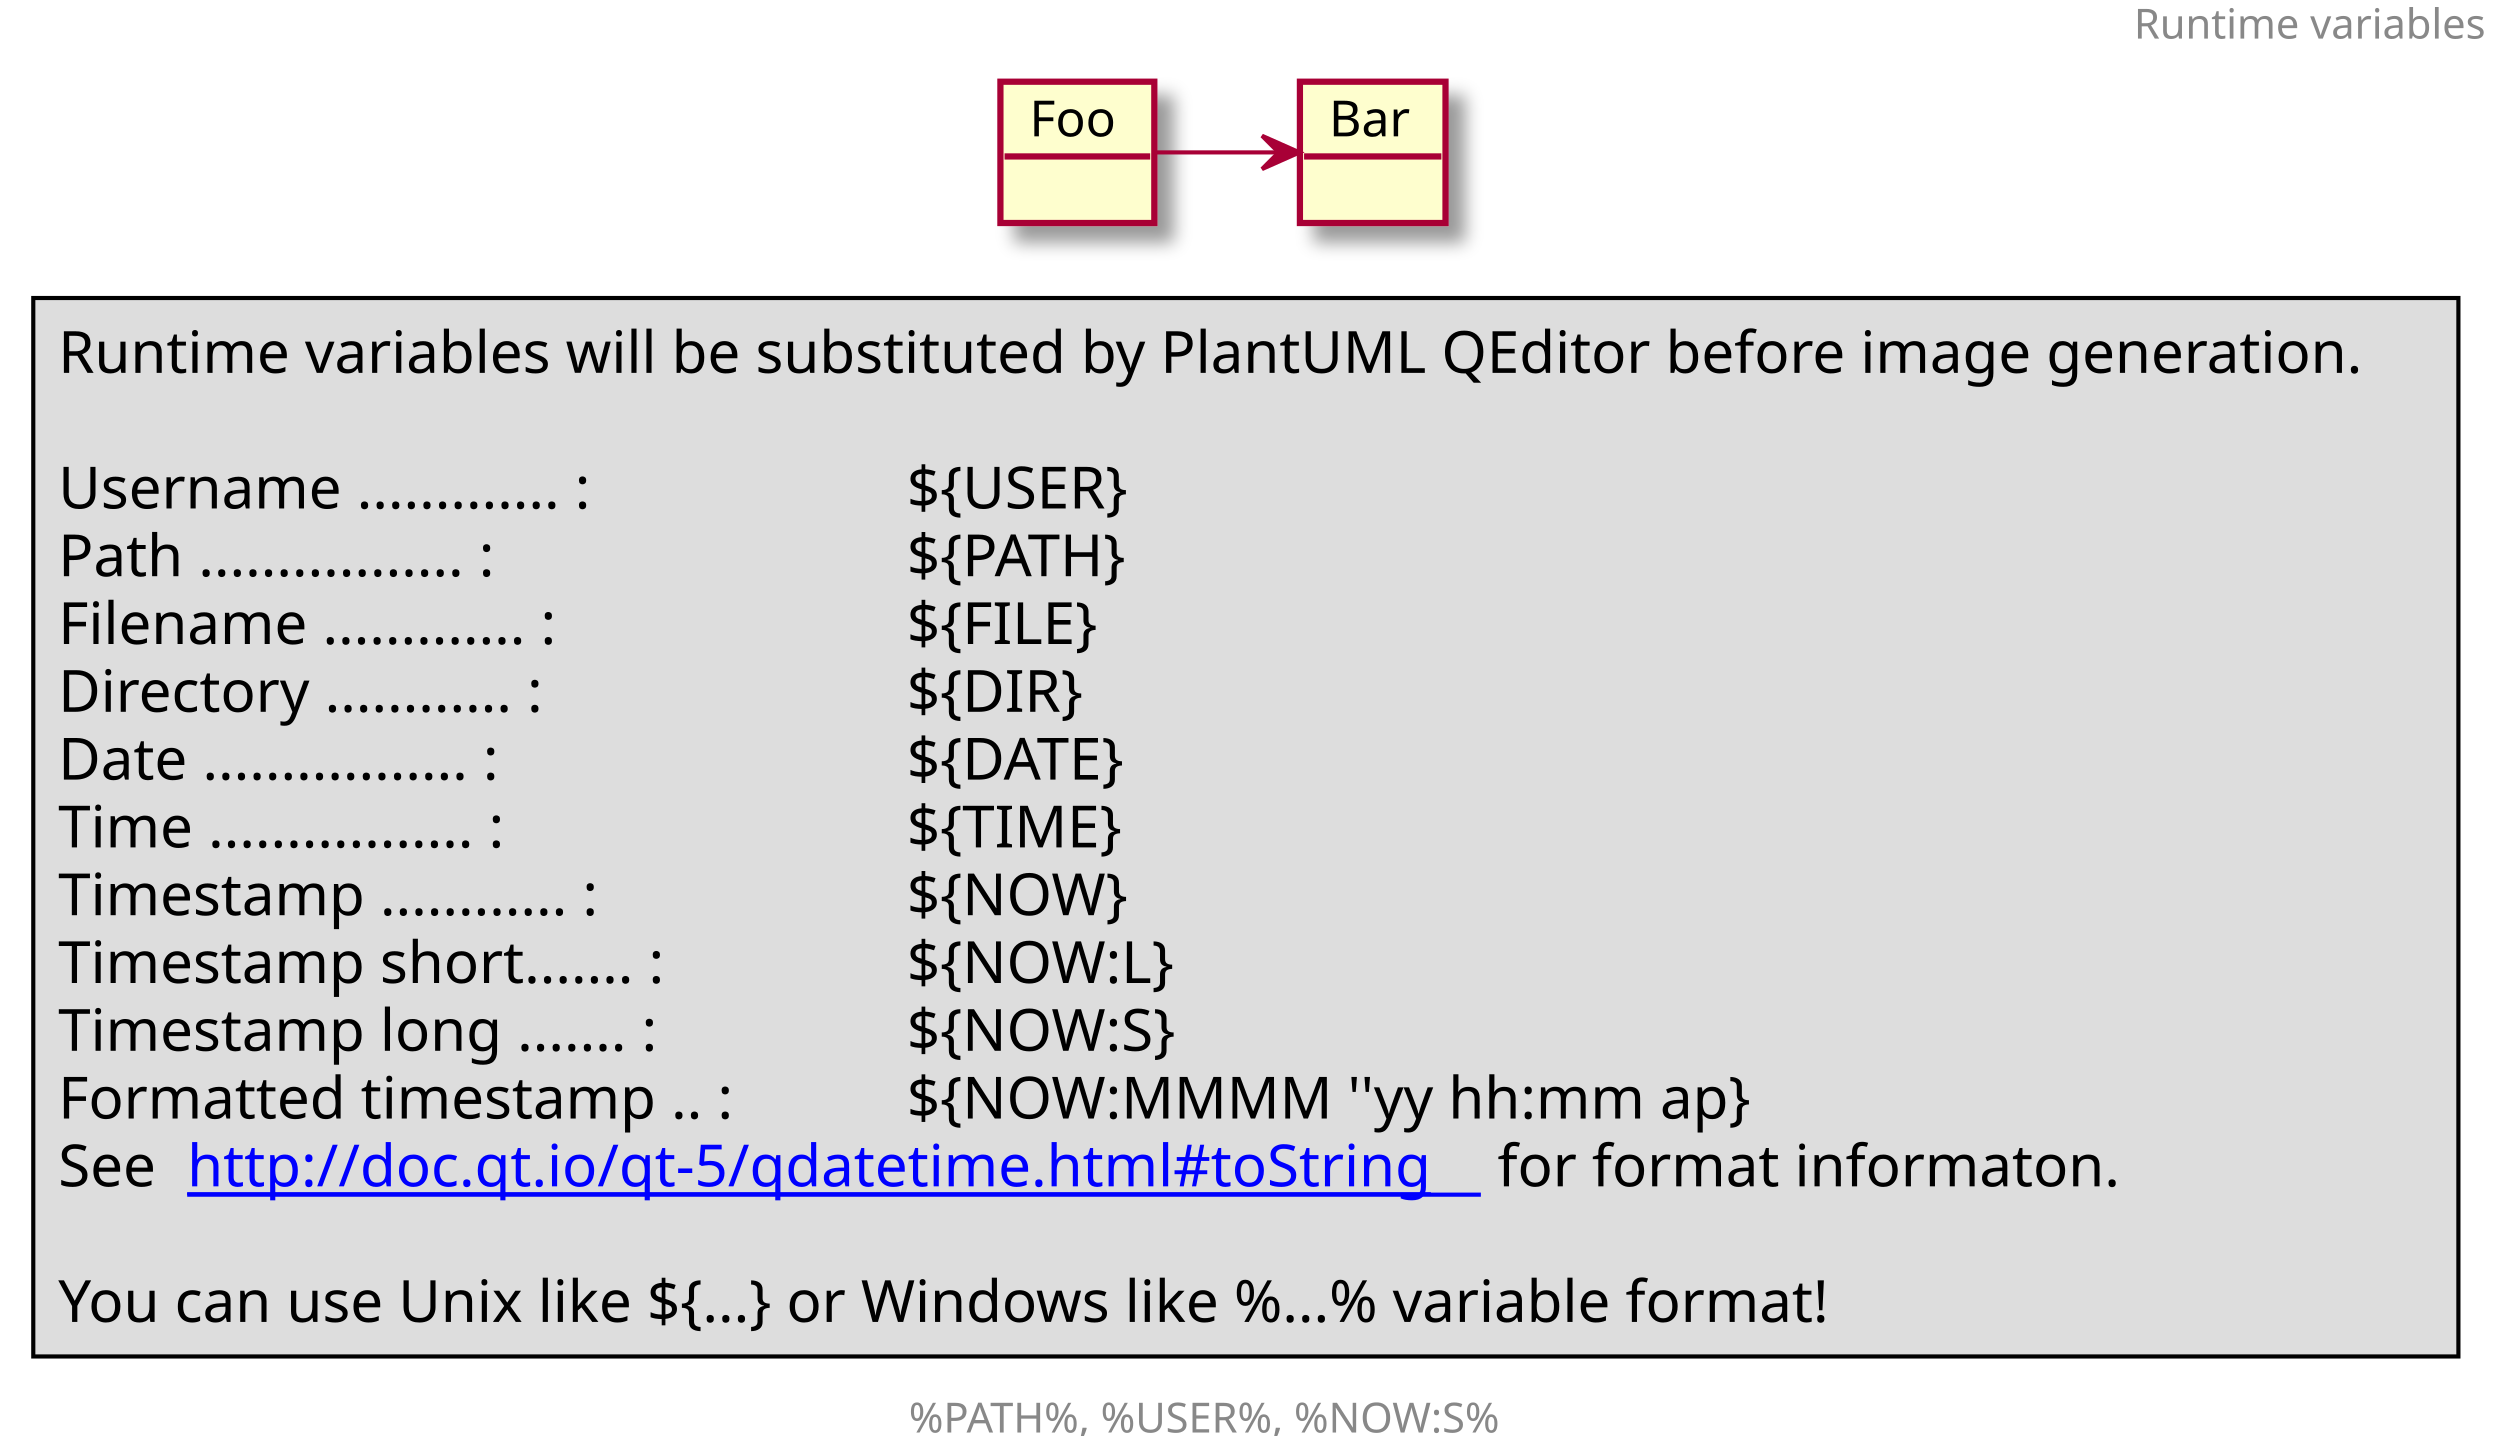
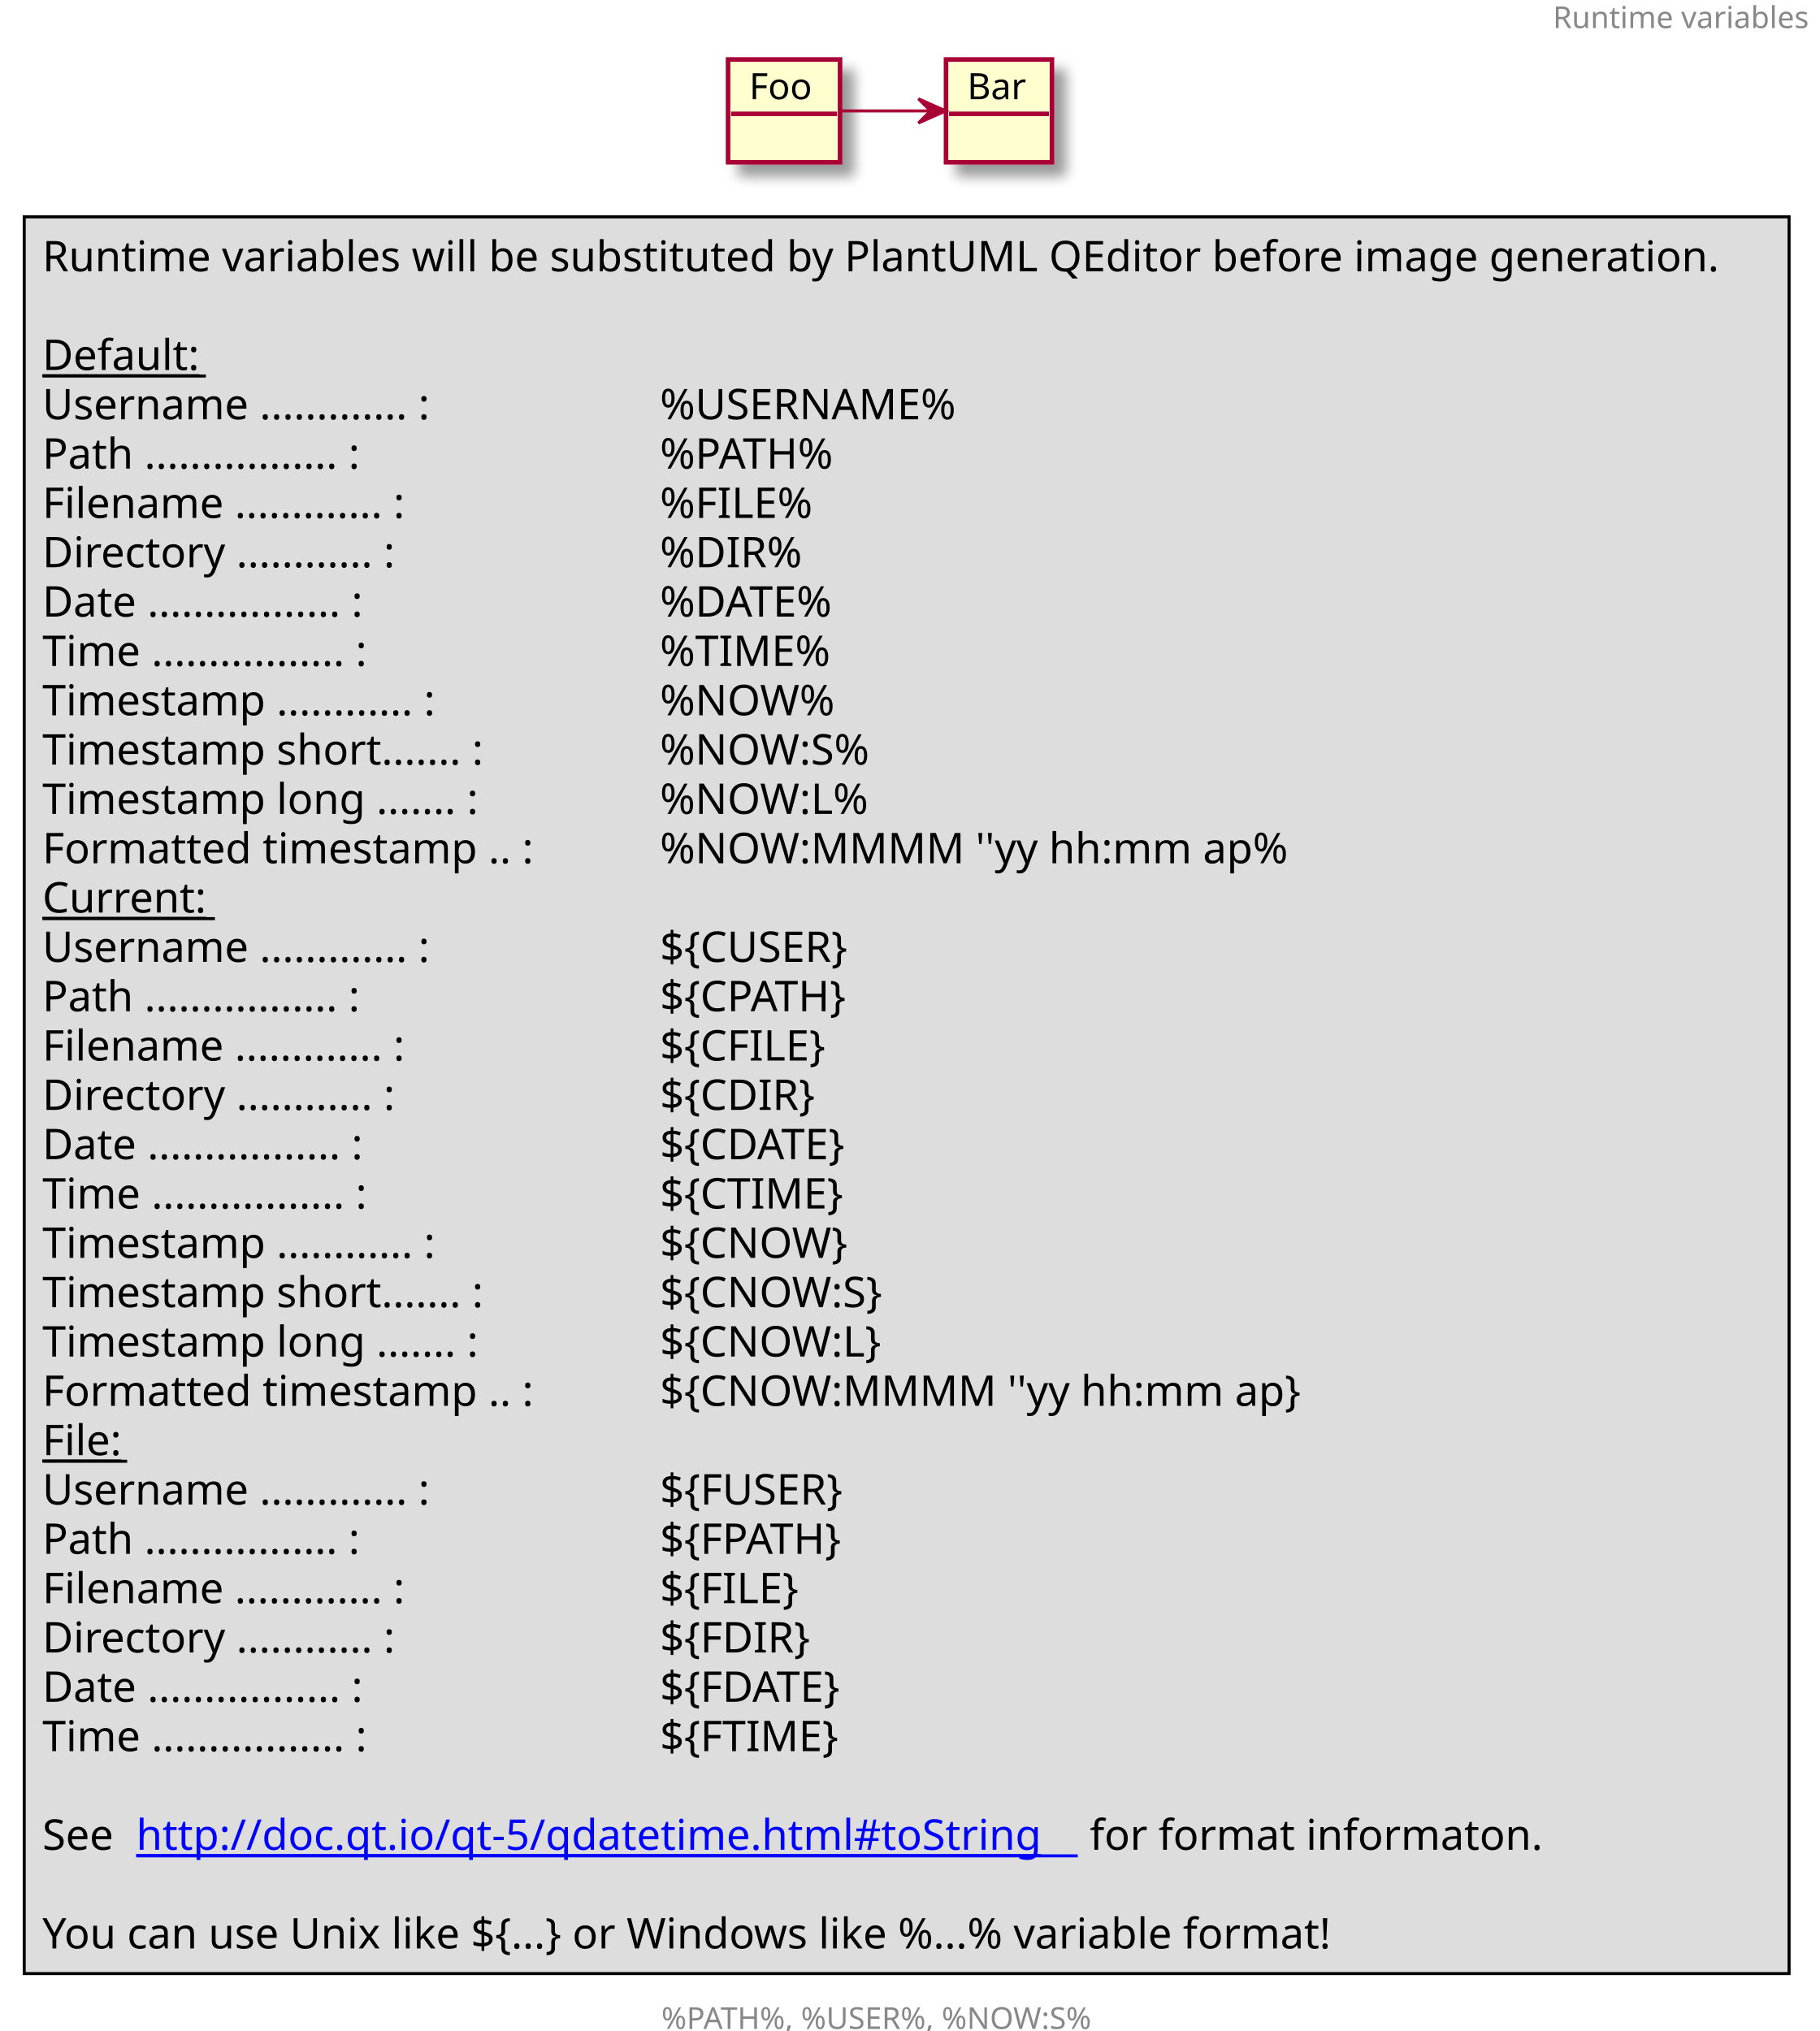
- <svg xmlns="http://www.w3.org/2000/svg" xmlns:xlink="http://www.w3.org/1999/xlink" height="345px" style="width:601px;height:345px;" version="1.1" viewBox="0 0 601 345" width="601px">
+ <svg xmlns="http://www.w3.org/2000/svg" xmlns:xlink="http://www.w3.org/1999/xlink" height="671px" style="width:601px;height:671px;" version="1.1" viewBox="0 0 601 671" width="601px">
  <defs>
-     <filter height="300%" id="f1" width="300%" x="-1" y="-1">
+     <filter height="300%" id="frlcy1k" width="300%" x="-1" y="-1">
      <feGaussianBlur result="blurOut" stdDeviation="2.0" />
      <feColorMatrix in="blurOut" result="blurOut2" type="matrix" values="0 0 0 0 0 0 0 0 0 0 0 0 0 0 0 0 0 0 .4 0" />
      <feOffset dx="4.0" dy="4.0" in="blurOut2" result="blurOut3" />
      <feBlend in="SourceGraphic" in2="blurOut3" mode="normal" />
    </filter>
  </defs>
  <g>
    <text fill="#888888" font-family="sans-serif" font-size="10" lengthAdjust="spacingAndGlyphs" textLength="87" x="513" y="9.282">Runtime variables</text>
-     <rect fill="#FEFECE" filter="url(#f1)" height="33.969" style="stroke: #A80036; stroke-width: 1.5;" width="37" x="240.5" y="19.641" />
+     <rect fill="#FEFECE" filter="url(#frlcy1k)" height="33.969" style="stroke: #A80036; stroke-width: 1.5;" width="37" x="240.5" y="19.641" />
    <text fill="#000000" font-family="sans-serif" font-size="12" lengthAdjust="spacingAndGlyphs" textLength="23" x="247.5" y="32.779">Foo</text>
    <line style="stroke: #A80036; stroke-width: 1.5;" x1="241.5" x2="276.5" y1="37.609" y2="37.609" />
-     <rect fill="#FEFECE" filter="url(#f1)" height="33.969" style="stroke: #A80036; stroke-width: 1.5;" width="35" x="312.5" y="19.641" />
+     <rect fill="#FEFECE" filter="url(#frlcy1k)" height="33.969" style="stroke: #A80036; stroke-width: 1.5;" width="35" x="312.5" y="19.641" />
    <text fill="#000000" font-family="sans-serif" font-size="12" lengthAdjust="spacingAndGlyphs" textLength="21" x="319.5" y="32.779">Bar</text>
    <line style="stroke: #A80036; stroke-width: 1.5;" x1="313.5" x2="346.5" y1="37.609" y2="37.609" />
    <path d="M277.582,36.641 C287.463,36.641 297.343,36.641 307.224,36.641 " fill="none" style="stroke: #A80036; stroke-width: 1.0;" />
    <polygon fill="#A80036" points="312.391,36.641,303.391,32.641,307.391,36.641,303.391,40.641,312.391,36.641" style="stroke: #A80036; stroke-width: 1.0;" />
-     <polygon fill="#DDDDDD" points="8,71.641,8,326.094,591,326.094,591,71.641,8,71.641" style="stroke: #000000; stroke-width: 1.0;" />
+     <polygon fill="#DDDDDD" points="8,71.641,8,652.031,591,652.031,591,71.641,8,71.641" style="stroke: #000000; stroke-width: 1.0;" />
    <text fill="#000000" font-family="sans-serif" font-size="14" lengthAdjust="spacingAndGlyphs" textLength="571" x="14" y="89.636">Runtime variables will be substituted by PlantUML QEditor before image generation.</text>
    <text fill="#000000" font-family="sans-serif" font-size="14" lengthAdjust="spacingAndGlyphs" textLength="0" x="18" y="105.933" />
-     <text fill="#000000" font-family="monospaced" font-size="14" lengthAdjust="spacingAndGlyphs" textLength="192" x="14" y="122.23">Username ............. :</text>
-     <text fill="#000000" font-family="sans-serif" font-size="14" lengthAdjust="spacingAndGlyphs" textLength="65" x="218" y="122.23">${USER}</text>
-     <text fill="#000000" font-family="monospaced" font-size="14" lengthAdjust="spacingAndGlyphs" textLength="192" x="14" y="138.526">Path ................. :</text>
-     <text fill="#000000" font-family="sans-serif" font-size="14" lengthAdjust="spacingAndGlyphs" textLength="64" x="218" y="138.526">${PATH}</text>
-     <text fill="#000000" font-family="monospaced" font-size="14" lengthAdjust="spacingAndGlyphs" textLength="192" x="14" y="154.823">Filename ............. :</text>
-     <text fill="#000000" font-family="sans-serif" font-size="14" lengthAdjust="spacingAndGlyphs" textLength="54" x="218" y="154.823">${FILE}</text>
-     <text fill="#000000" font-family="monospaced" font-size="14" lengthAdjust="spacingAndGlyphs" textLength="192" x="14" y="171.12">Directory ............ :</text>
-     <text fill="#000000" font-family="sans-serif" font-size="14" lengthAdjust="spacingAndGlyphs" textLength="51" x="218" y="171.12">${DIR}</text>
-     <text fill="#000000" font-family="monospaced" font-size="14" lengthAdjust="spacingAndGlyphs" textLength="192" x="14" y="187.417">Date ................. :</text>
-     <text fill="#000000" font-family="sans-serif" font-size="14" lengthAdjust="spacingAndGlyphs" textLength="65" x="218" y="187.417">${DATE}</text>
-     <text fill="#000000" font-family="monospaced" font-size="14" lengthAdjust="spacingAndGlyphs" textLength="192" x="14" y="203.714">Time ................. :</text>
-     <text fill="#000000" font-family="sans-serif" font-size="14" lengthAdjust="spacingAndGlyphs" textLength="60" x="218" y="203.714">${TIME}</text>
-     <text fill="#000000" font-family="monospaced" font-size="14" lengthAdjust="spacingAndGlyphs" textLength="192" x="14" y="220.011">Timestamp ............ :</text>
-     <text fill="#000000" font-family="sans-serif" font-size="14" lengthAdjust="spacingAndGlyphs" textLength="61" x="218" y="220.011">${NOW}</text>
-     <text fill="#000000" font-family="monospaced" font-size="14" lengthAdjust="spacingAndGlyphs" textLength="192" x="14" y="236.308">Timestamp short....... :</text>
-     <text fill="#000000" font-family="sans-serif" font-size="14" lengthAdjust="spacingAndGlyphs" textLength="73" x="218" y="236.308">${NOW:L}</text>
-     <text fill="#000000" font-family="monospaced" font-size="14" lengthAdjust="spacingAndGlyphs" textLength="192" x="14" y="252.605">Timestamp long ....... :</text>
-     <text fill="#000000" font-family="sans-serif" font-size="14" lengthAdjust="spacingAndGlyphs" textLength="75" x="218" y="252.605">${NOW:S}</text>
-     <text fill="#000000" font-family="monospaced" font-size="14" lengthAdjust="spacingAndGlyphs" textLength="192" x="14" y="268.901">Formatted timestamp .. :</text>
-     <text fill="#000000" font-family="sans-serif" font-size="14" lengthAdjust="spacingAndGlyphs" textLength="216" x="218" y="268.901">${NOW:MMMM ''yy  hh:mm ap}</text>
-     <text fill="#000000" font-family="sans-serif" font-size="14" lengthAdjust="spacingAndGlyphs" textLength="27" x="14" y="285.198">See</text>
+     <text fill="#000000" font-family="sans-serif" font-size="14" lengthAdjust="spacingAndGlyphs" text-decoration="underline" textLength="54" x="14" y="122.23">Default:</text>
+     <line style="stroke: #000000; stroke-width: 1.0;" x1="14" x2="68" y1="124.23" y2="124.23" />
+     <text fill="#000000" font-family="monospaced" font-size="14" lengthAdjust="spacingAndGlyphs" textLength="192" x="14" y="138.526">Username ............. :</text>
+     <text fill="#000000" font-family="sans-serif" font-size="14" lengthAdjust="spacingAndGlyphs" textLength="104" x="218" y="138.526">%USERNAME%</text>
+     <text fill="#000000" font-family="monospaced" font-size="14" lengthAdjust="spacingAndGlyphs" textLength="192" x="14" y="154.823">Path ................. :</text>
+     <text fill="#000000" font-family="sans-serif" font-size="14" lengthAdjust="spacingAndGlyphs" textLength="63" x="218" y="154.823">%PATH%</text>
+     <text fill="#000000" font-family="monospaced" font-size="14" lengthAdjust="spacingAndGlyphs" textLength="192" x="14" y="171.12">Filename ............. :</text>
+     <text fill="#000000" font-family="sans-serif" font-size="14" lengthAdjust="spacingAndGlyphs" textLength="53" x="218" y="171.12">%FILE%</text>
+     <text fill="#000000" font-family="monospaced" font-size="14" lengthAdjust="spacingAndGlyphs" textLength="192" x="14" y="187.417">Directory ............ :</text>
+     <text fill="#000000" font-family="sans-serif" font-size="14" lengthAdjust="spacingAndGlyphs" textLength="50" x="218" y="187.417">%DIR%</text>
+     <text fill="#000000" font-family="monospaced" font-size="14" lengthAdjust="spacingAndGlyphs" textLength="192" x="14" y="203.714">Date ................. :</text>
+     <text fill="#000000" font-family="sans-serif" font-size="14" lengthAdjust="spacingAndGlyphs" textLength="64" x="218" y="203.714">%DATE%</text>
+     <text fill="#000000" font-family="monospaced" font-size="14" lengthAdjust="spacingAndGlyphs" textLength="192" x="14" y="220.011">Time ................. :</text>
+     <text fill="#000000" font-family="sans-serif" font-size="14" lengthAdjust="spacingAndGlyphs" textLength="59" x="218" y="220.011">%TIME%</text>
+     <text fill="#000000" font-family="monospaced" font-size="14" lengthAdjust="spacingAndGlyphs" textLength="192" x="14" y="236.308">Timestamp ............ :</text>
+     <text fill="#000000" font-family="sans-serif" font-size="14" lengthAdjust="spacingAndGlyphs" textLength="60" x="218" y="236.308">%NOW%</text>
+     <text fill="#000000" font-family="monospaced" font-size="14" lengthAdjust="spacingAndGlyphs" textLength="192" x="14" y="252.605">Timestamp short....... :</text>
+     <text fill="#000000" font-family="sans-serif" font-size="14" lengthAdjust="spacingAndGlyphs" textLength="74" x="218" y="252.605">%NOW:S%</text>
+     <text fill="#000000" font-family="monospaced" font-size="14" lengthAdjust="spacingAndGlyphs" textLength="192" x="14" y="268.901">Timestamp long ....... :</text>
+     <text fill="#000000" font-family="sans-serif" font-size="14" lengthAdjust="spacingAndGlyphs" textLength="72" x="218" y="268.901">%NOW:L%</text>
+     <text fill="#000000" font-family="monospaced" font-size="14" lengthAdjust="spacingAndGlyphs" textLength="192" x="14" y="285.198">Formatted timestamp .. :</text>
+     <text fill="#000000" font-family="sans-serif" font-size="14" lengthAdjust="spacingAndGlyphs" textLength="215" x="218" y="285.198">%NOW:MMMM ''yy  hh:mm ap%</text>
+     <text fill="#000000" font-family="sans-serif" font-size="14" lengthAdjust="spacingAndGlyphs" text-decoration="underline" textLength="57" x="14" y="301.495">Current:</text>
+     <line style="stroke: #000000; stroke-width: 1.0;" x1="14" x2="71" y1="303.495" y2="303.495" />
+     <text fill="#000000" font-family="monospaced" font-size="14" lengthAdjust="spacingAndGlyphs" textLength="192" x="14" y="317.792">Username ............. :</text>
+     <text fill="#000000" font-family="sans-serif" font-size="14" lengthAdjust="spacingAndGlyphs" textLength="75" x="218" y="317.792">${CUSER}</text>
+     <text fill="#000000" font-family="monospaced" font-size="14" lengthAdjust="spacingAndGlyphs" textLength="192" x="14" y="334.089">Path ................. :</text>
+     <text fill="#000000" font-family="sans-serif" font-size="14" lengthAdjust="spacingAndGlyphs" textLength="74" x="218" y="334.089">${CPATH}</text>
+     <text fill="#000000" font-family="monospaced" font-size="14" lengthAdjust="spacingAndGlyphs" textLength="192" x="14" y="350.386">Filename ............. :</text>
+     <text fill="#000000" font-family="sans-serif" font-size="14" lengthAdjust="spacingAndGlyphs" textLength="64" x="218" y="350.386">${CFILE}</text>
+     <text fill="#000000" font-family="monospaced" font-size="14" lengthAdjust="spacingAndGlyphs" textLength="192" x="14" y="366.683">Directory ............ :</text>
+     <text fill="#000000" font-family="sans-serif" font-size="14" lengthAdjust="spacingAndGlyphs" textLength="61" x="218" y="366.683">${CDIR}</text>
+     <text fill="#000000" font-family="monospaced" font-size="14" lengthAdjust="spacingAndGlyphs" textLength="192" x="14" y="382.979">Date ................. :</text>
+     <text fill="#000000" font-family="sans-serif" font-size="14" lengthAdjust="spacingAndGlyphs" textLength="75" x="218" y="382.979">${CDATE}</text>
+     <text fill="#000000" font-family="monospaced" font-size="14" lengthAdjust="spacingAndGlyphs" textLength="192" x="14" y="399.276">Time ................. :</text>
+     <text fill="#000000" font-family="sans-serif" font-size="14" lengthAdjust="spacingAndGlyphs" textLength="70" x="218" y="399.276">${CTIME}</text>
+     <text fill="#000000" font-family="monospaced" font-size="14" lengthAdjust="spacingAndGlyphs" textLength="192" x="14" y="415.573">Timestamp ............ :</text>
+     <text fill="#000000" font-family="sans-serif" font-size="14" lengthAdjust="spacingAndGlyphs" textLength="71" x="218" y="415.573">${CNOW}</text>
+     <text fill="#000000" font-family="monospaced" font-size="14" lengthAdjust="spacingAndGlyphs" textLength="192" x="14" y="431.87">Timestamp short....... :</text>
+     <text fill="#000000" font-family="sans-serif" font-size="14" lengthAdjust="spacingAndGlyphs" textLength="85" x="218" y="431.87">${CNOW:S}</text>
+     <text fill="#000000" font-family="monospaced" font-size="14" lengthAdjust="spacingAndGlyphs" textLength="192" x="14" y="448.167">Timestamp long ....... :</text>
+     <text fill="#000000" font-family="sans-serif" font-size="14" lengthAdjust="spacingAndGlyphs" textLength="83" x="218" y="448.167">${CNOW:L}</text>
+     <text fill="#000000" font-family="monospaced" font-size="14" lengthAdjust="spacingAndGlyphs" textLength="192" x="14" y="464.464">Formatted timestamp .. :</text>
+     <text fill="#000000" font-family="sans-serif" font-size="14" lengthAdjust="spacingAndGlyphs" textLength="226" x="218" y="464.464">${CNOW:MMMM ''yy  hh:mm ap}</text>
+     <text fill="#000000" font-family="sans-serif" font-size="14" lengthAdjust="spacingAndGlyphs" text-decoration="underline" textLength="28" x="14" y="480.761">File:</text>
+     <line style="stroke: #000000; stroke-width: 1.0;" x1="14" x2="42" y1="482.761" y2="482.761" />
+     <text fill="#000000" font-family="monospaced" font-size="14" lengthAdjust="spacingAndGlyphs" textLength="192" x="14" y="497.058">Username ............. :</text>
+     <text fill="#000000" font-family="sans-serif" font-size="14" lengthAdjust="spacingAndGlyphs" textLength="73" x="218" y="497.058">${FUSER}</text>
+     <text fill="#000000" font-family="monospaced" font-size="14" lengthAdjust="spacingAndGlyphs" textLength="192" x="14" y="513.355">Path ................. :</text>
+     <text fill="#000000" font-family="sans-serif" font-size="14" lengthAdjust="spacingAndGlyphs" textLength="72" x="218" y="513.355">${FPATH}</text>
+     <text fill="#000000" font-family="monospaced" font-size="14" lengthAdjust="spacingAndGlyphs" textLength="192" x="14" y="529.651">Filename ............. :</text>
+     <text fill="#000000" font-family="sans-serif" font-size="14" lengthAdjust="spacingAndGlyphs" textLength="54" x="218" y="529.651">${FILE}</text>
+     <text fill="#000000" font-family="monospaced" font-size="14" lengthAdjust="spacingAndGlyphs" textLength="192" x="14" y="545.948">Directory ............ :</text>
+     <text fill="#000000" font-family="sans-serif" font-size="14" lengthAdjust="spacingAndGlyphs" textLength="59" x="218" y="545.948">${FDIR}</text>
+     <text fill="#000000" font-family="monospaced" font-size="14" lengthAdjust="spacingAndGlyphs" textLength="192" x="14" y="562.245">Date ................. :</text>
+     <text fill="#000000" font-family="sans-serif" font-size="14" lengthAdjust="spacingAndGlyphs" textLength="73" x="218" y="562.245">${FDATE}</text>
+     <text fill="#000000" font-family="monospaced" font-size="14" lengthAdjust="spacingAndGlyphs" textLength="192" x="14" y="578.542">Time ................. :</text>
+     <text fill="#000000" font-family="sans-serif" font-size="14" lengthAdjust="spacingAndGlyphs" textLength="68" x="218" y="578.542">${FTIME}</text>
+     <text fill="#000000" font-family="sans-serif" font-size="14" lengthAdjust="spacingAndGlyphs" textLength="0" x="18" y="594.839" />
+     <text fill="#000000" font-family="sans-serif" font-size="14" lengthAdjust="spacingAndGlyphs" textLength="27" x="14" y="611.136">See</text>
    <a target="_top" xlink:href="http://doc.qt.io/qt-5/qdatetime.html#toString" xlink:title="http://doc.qt.io/qt-5/qdatetime.html#toString">
-       <text fill="#0000FF" font-family="sans-serif" font-size="14" lengthAdjust="spacingAndGlyphs" text-decoration="underline" textLength="311" x="45" y="285.198">http://doc.qt.io/qt-5/qdatetime.html#toString</text>
-       <line style="stroke: #0000FF; stroke-width: 1.0;" x1="45" x2="356" y1="287.198" y2="287.198" />
+       <text fill="#0000FF" font-family="sans-serif" font-size="14" lengthAdjust="spacingAndGlyphs" text-decoration="underline" textLength="311" x="45" y="611.136">http://doc.qt.io/qt-5/qdatetime.html#toString</text>
+       <line style="stroke: #0000FF; stroke-width: 1.0;" x1="45" x2="356" y1="613.136" y2="613.136" />
    </a>
-     <text fill="#000000" font-family="sans-serif" font-size="14" lengthAdjust="spacingAndGlyphs" textLength="148" x="360" y="285.198">for format informaton.</text>
-     <text fill="#000000" font-family="sans-serif" font-size="14" lengthAdjust="spacingAndGlyphs" textLength="0" x="18" y="301.495" />
-     <text fill="#000000" font-family="sans-serif" font-size="14" lengthAdjust="spacingAndGlyphs" textLength="451" x="14" y="317.792">You can use Unix like ${...} or Windows like %...% variable format!</text>
-     <text fill="#888888" font-family="sans-serif" font-size="10" lengthAdjust="spacingAndGlyphs" textLength="163" x="218.5" y="344.376">%PATH%, %USER%, %NOW:S%</text>
+     <text fill="#000000" font-family="sans-serif" font-size="14" lengthAdjust="spacingAndGlyphs" textLength="148" x="360" y="611.136">for format informaton.</text>
+     <text fill="#000000" font-family="sans-serif" font-size="14" lengthAdjust="spacingAndGlyphs" textLength="0" x="18" y="627.433" />
+     <text fill="#000000" font-family="sans-serif" font-size="14" lengthAdjust="spacingAndGlyphs" textLength="451" x="14" y="643.73">You can use Unix like ${...} or Windows like %...% variable format!</text>
+     <text fill="#888888" font-family="sans-serif" font-size="10" lengthAdjust="spacingAndGlyphs" textLength="163" x="218.5" y="670.313">%PATH%, %USER%, %NOW:S%</text>
  </g>
</svg>
